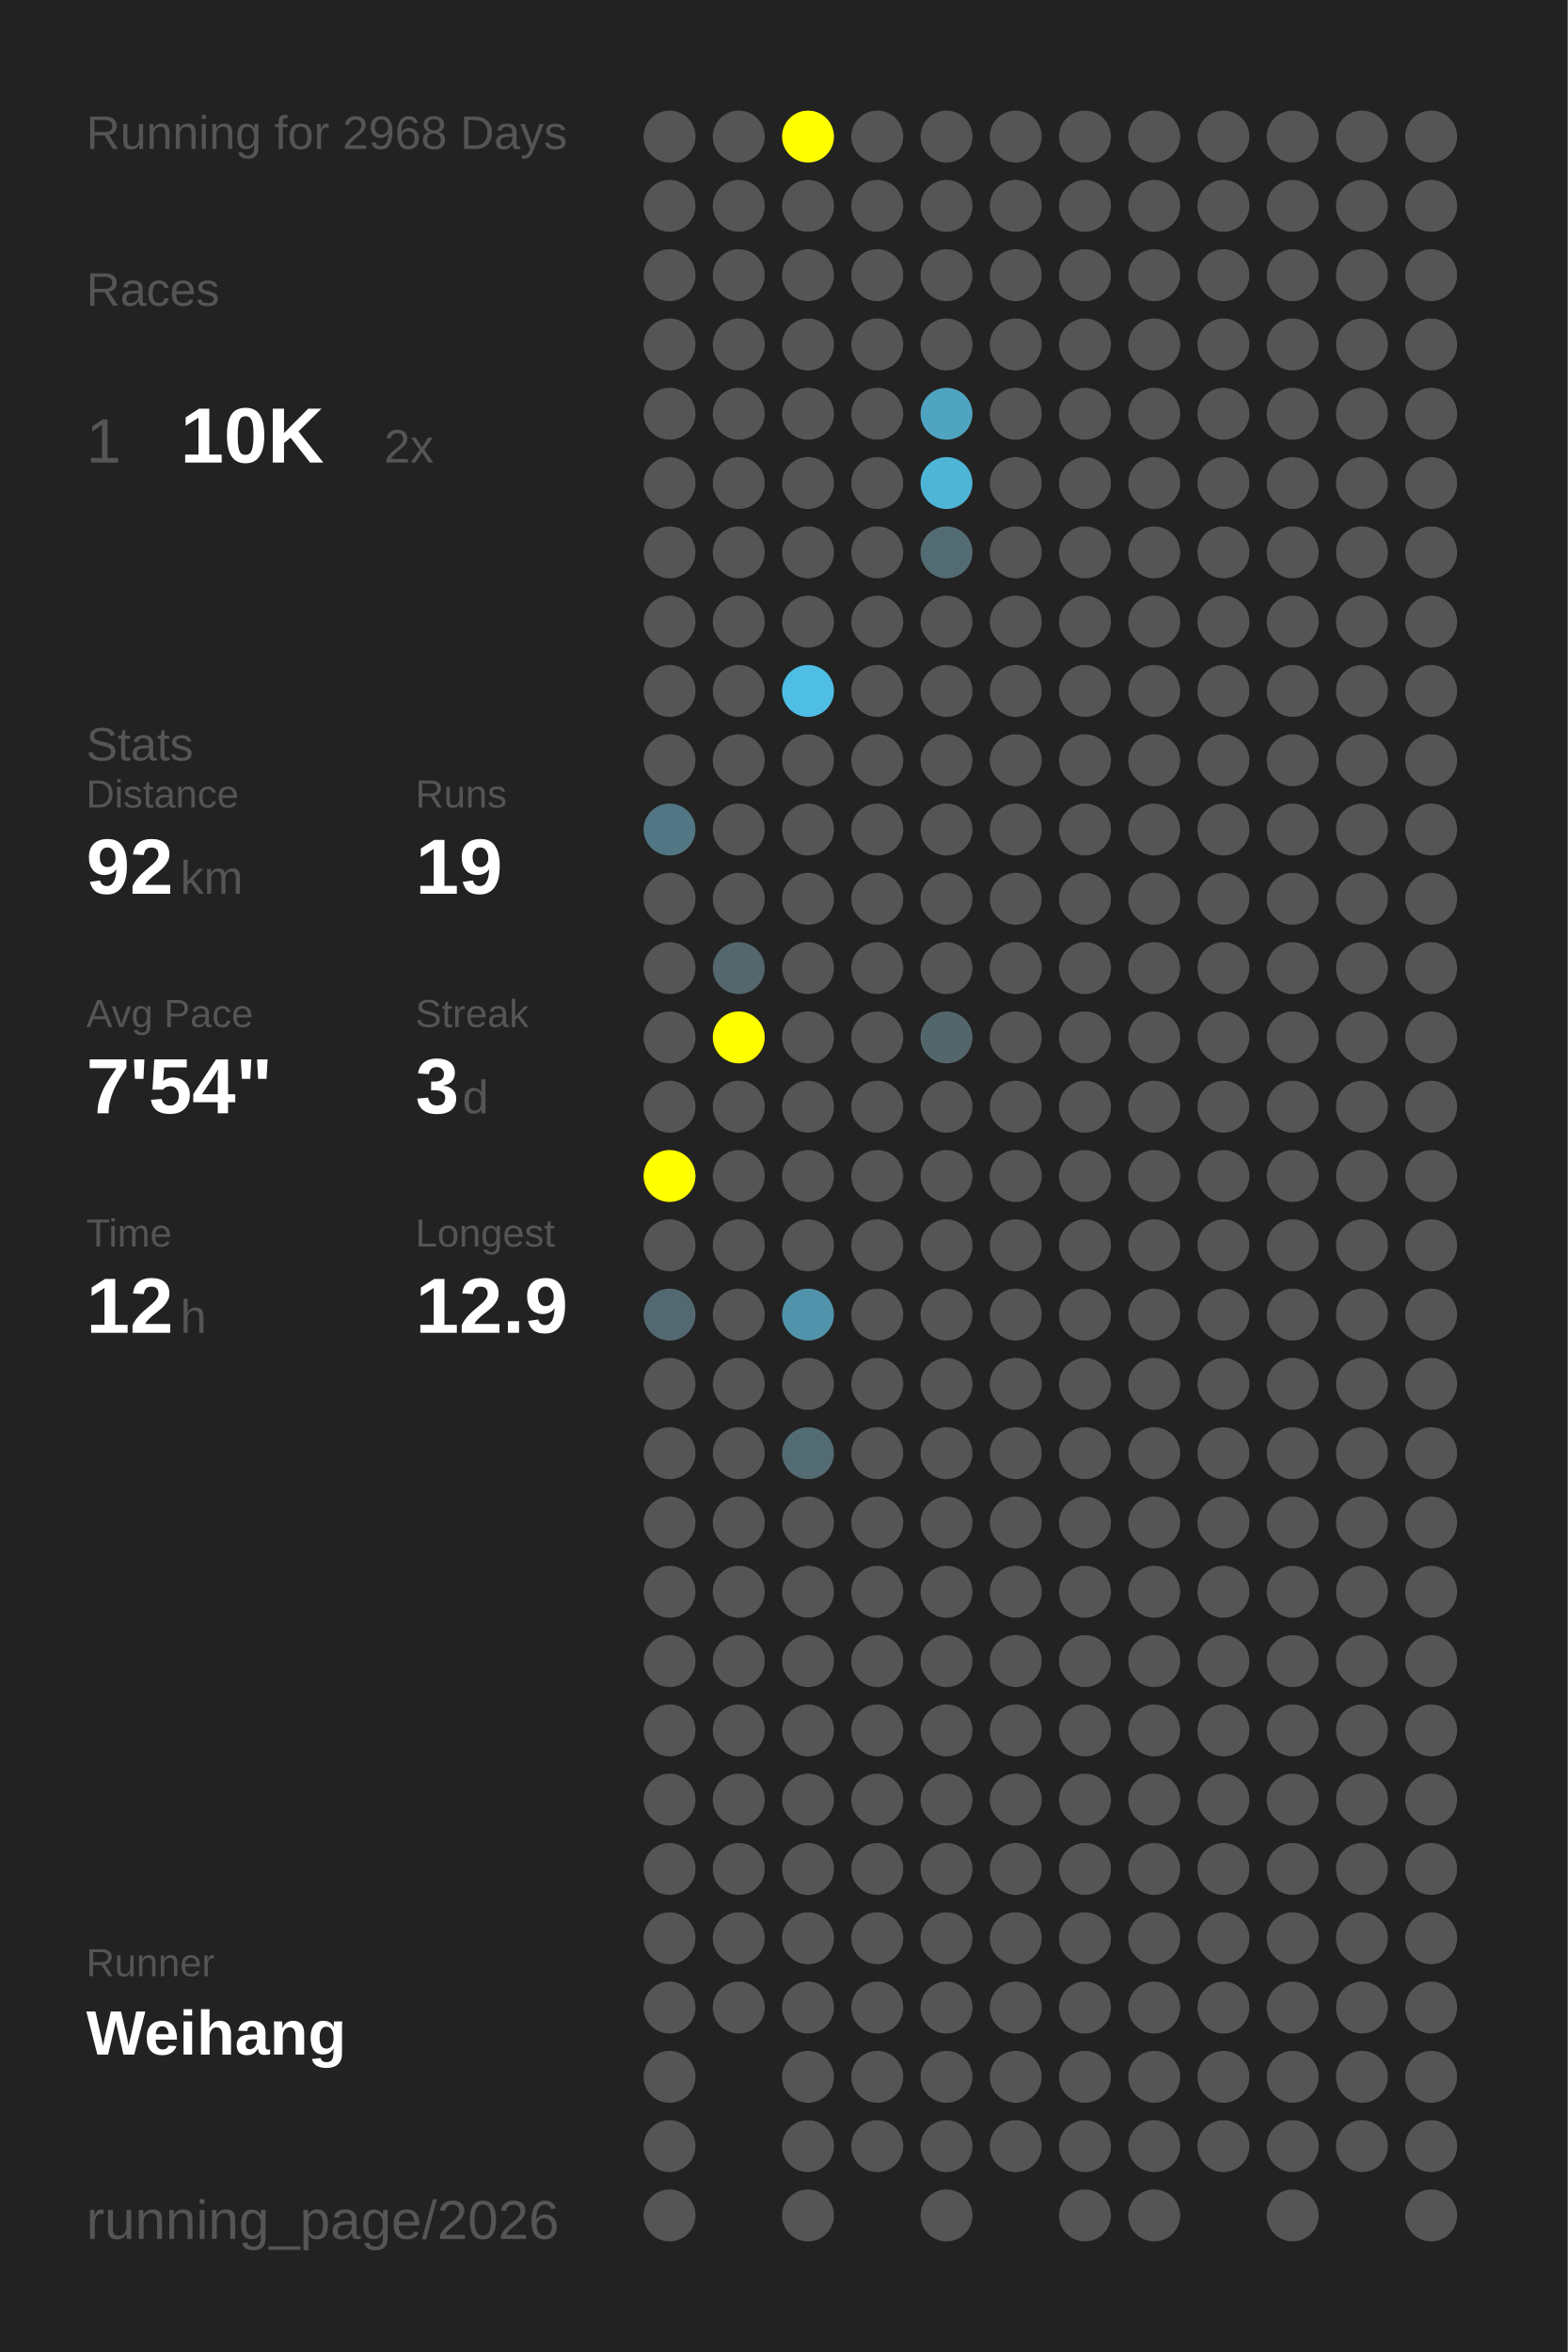
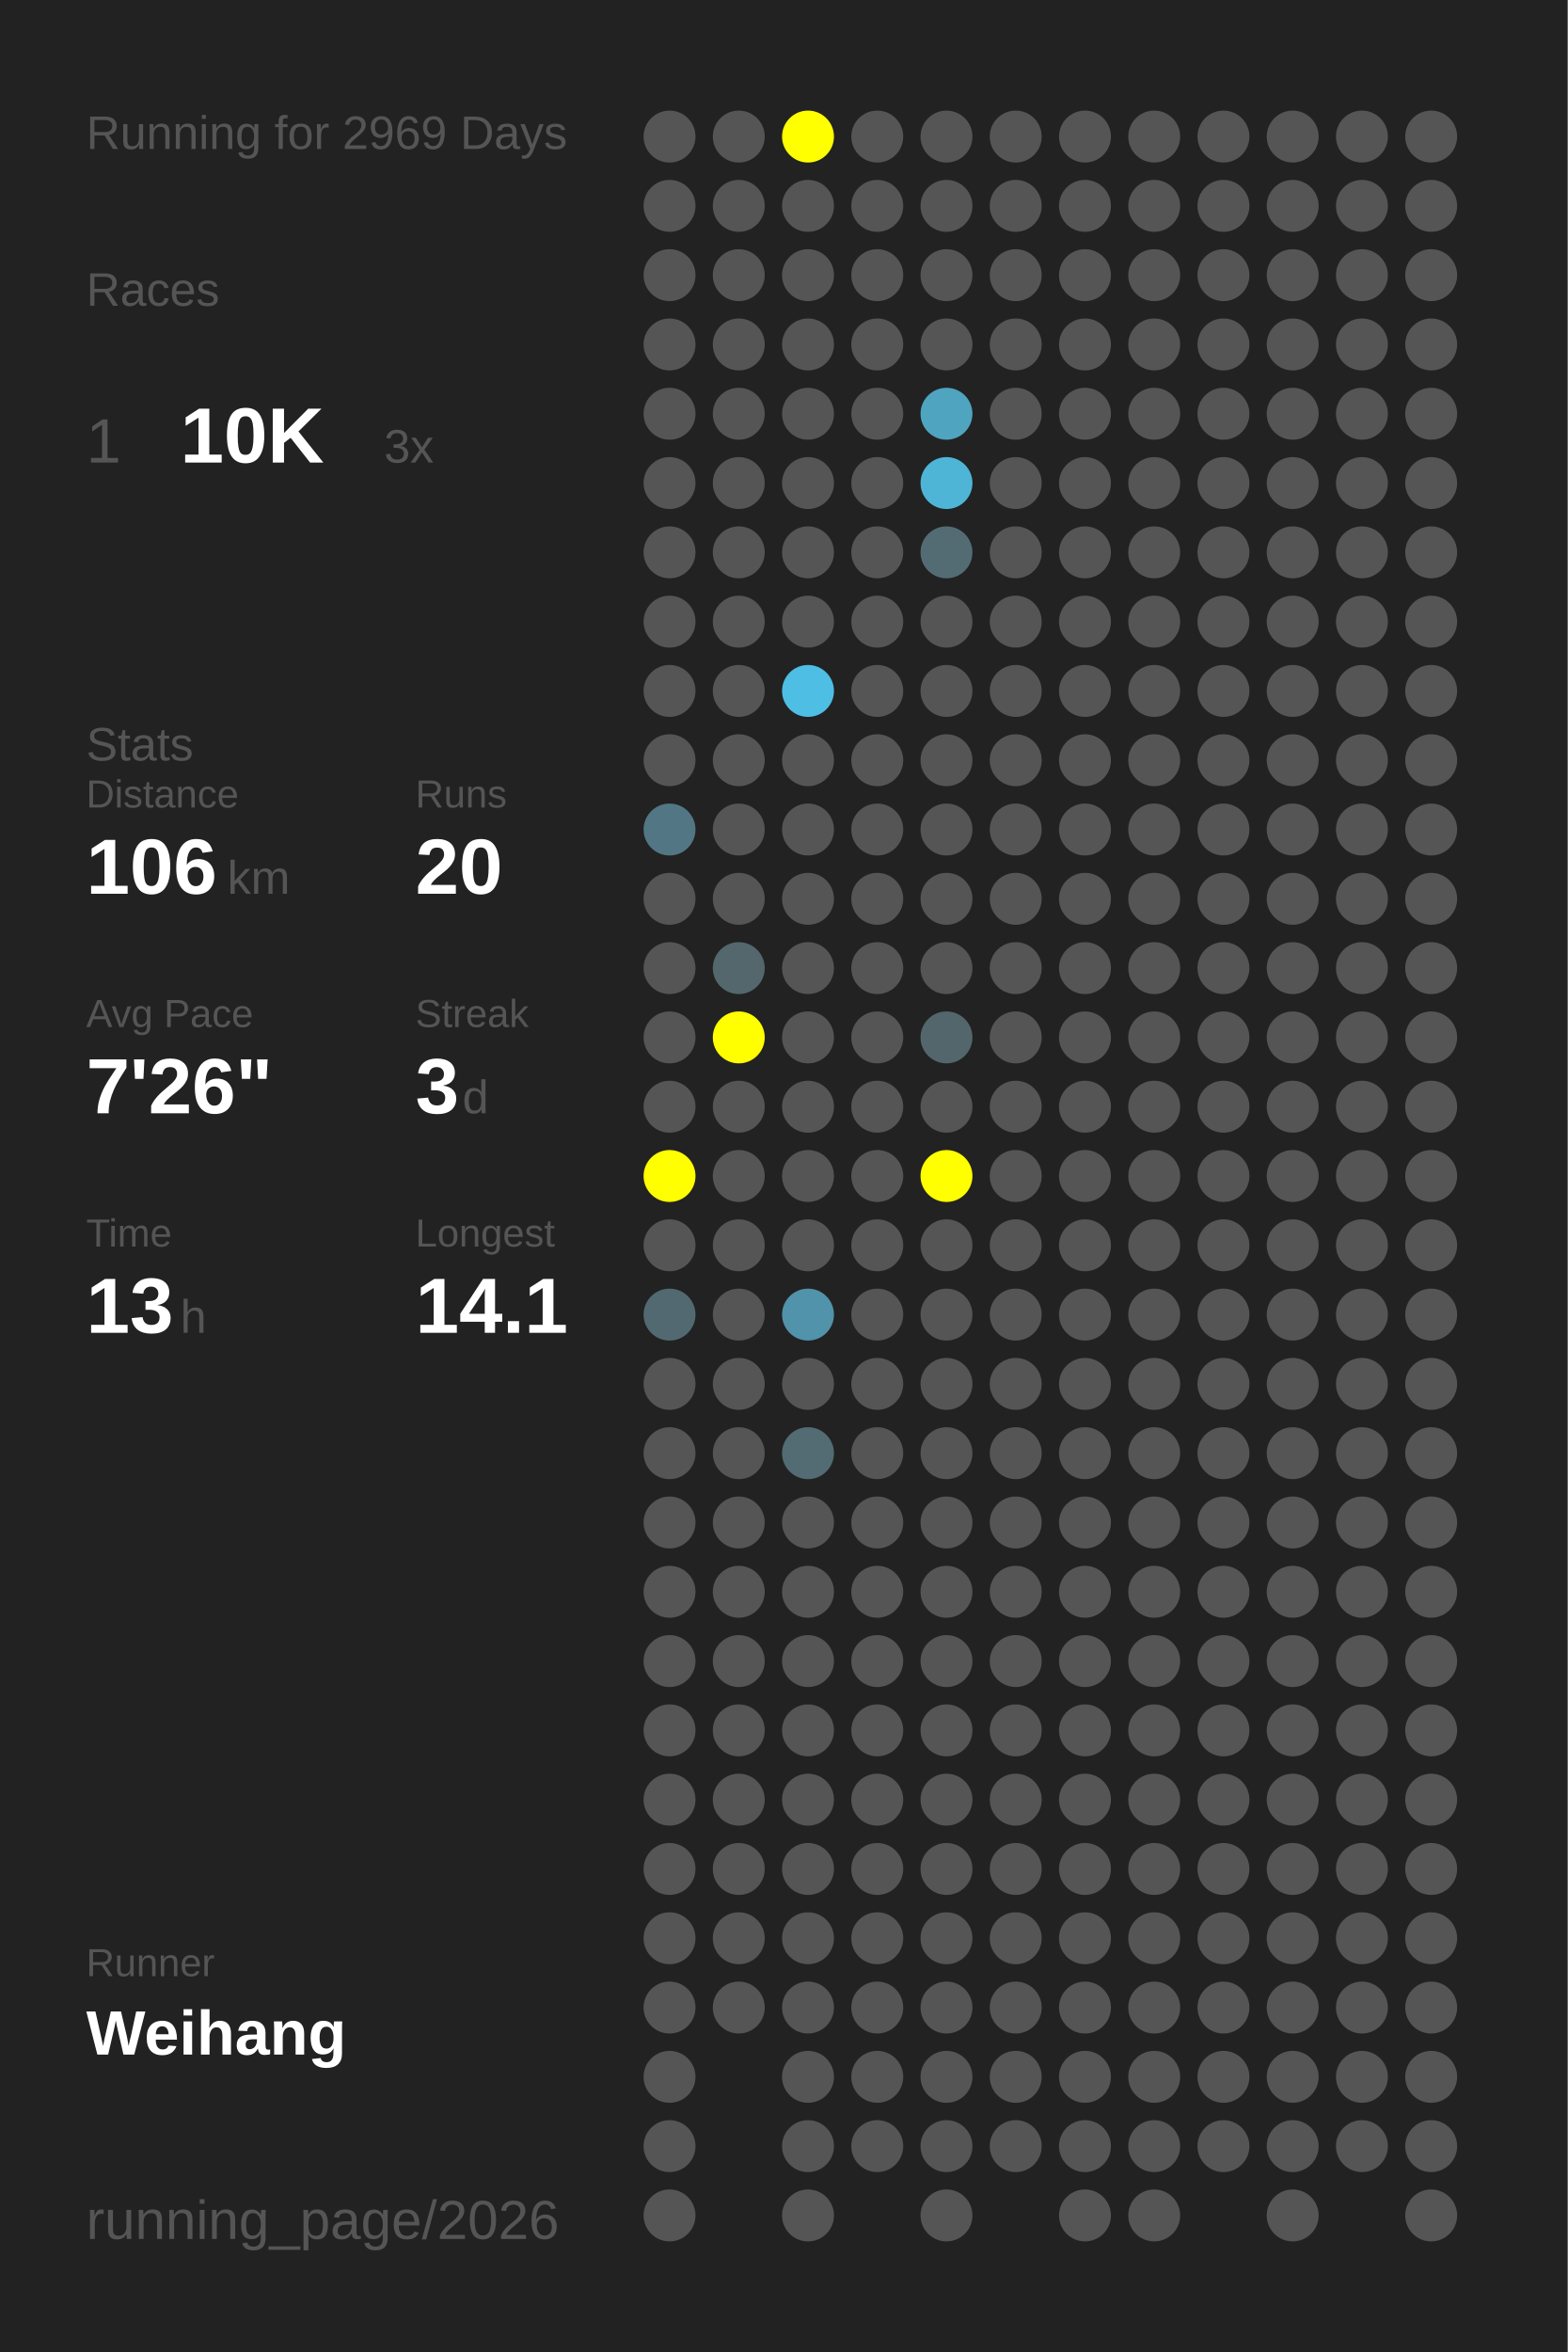
<svg xmlns="http://www.w3.org/2000/svg" baseProfile="full" height="300mm" version="1.1" viewBox="0,0,200,300" width="200mm">
  <defs />
  <rect fill="#222222" height="300" width="200" x="0" y="0" />
-   <text fill="#555555" style="font-size:6px; font-family:Arial;" x="11" y="19">Running for 2968 Days</text>
+   <text fill="#555555" style="font-size:6px; font-family:Arial;" x="11" y="19">Running for 2969 Days</text>
  <text fill="#555555" style="font-size:6px; font-family:Arial;" x="11" y="39">Races</text>
  <text fill="#555555" style="font-size:8px; font-family:Arial;" x="11" y="59">1</text>
  <text fill="#FFFFFF" style="font-size:10px; font-family:Arial; font-weight:bold;" x="23" y="59">10K</text>
-   <text fill="#555555" style="font-size:6px; font-family:Arial;" x="49" y="59">2x</text>
+   <text fill="#555555" style="font-size:6px; font-family:Arial;" x="49" y="59">3x</text>
  <text fill="#555555" style="font-size:6px; font-family:Arial;" x="11" y="97">Stats</text>
  <text fill="#555555" style="font-size:5px; font-family:Arial;" x="11" y="103">Distance</text>
-   <text fill="#FFFFFF" style="font-size:10px; font-family:Arial; font-weight:bold;" x="11" y="114">92</text>
-   <text fill="#555555" style="font-size:6px; font-family:Arial;" x="23" y="114">km</text>
+   <text fill="#FFFFFF" style="font-size:10px; font-family:Arial; font-weight:bold;" x="11" y="114">106</text>
+   <text fill="#555555" style="font-size:6px; font-family:Arial;" x="29" y="114">km</text>
  <text fill="#555555" style="font-size:5px; font-family:Arial;" x="53" y="103">Runs</text>
-   <text fill="#FFFFFF" style="font-size:10px; font-family:Arial; font-weight:bold;" x="53" y="114">19</text>
+   <text fill="#FFFFFF" style="font-size:10px; font-family:Arial; font-weight:bold;" x="53" y="114">20</text>
  <text fill="#555555" style="font-size:5px; font-family:Arial;" x="11" y="131">Avg Pace</text>
-   <text fill="#FFFFFF" style="font-size:10px; font-family:Arial; font-weight:bold;" x="11" y="142">7'54"</text>
+   <text fill="#FFFFFF" style="font-size:10px; font-family:Arial; font-weight:bold;" x="11" y="142">7'26"</text>
  <text fill="#555555" style="font-size:5px; font-family:Arial;" x="53" y="131">Streak</text>
  <text fill="#FFFFFF" style="font-size:10px; font-family:Arial; font-weight:bold;" x="53" y="142">3</text>
  <text fill="#555555" style="font-size:6px; font-family:Arial;" x="59" y="142">d</text>
  <text fill="#555555" style="font-size:5px; font-family:Arial;" x="11" y="159">Time</text>
-   <text fill="#FFFFFF" style="font-size:10px; font-family:Arial; font-weight:bold;" x="11" y="170">12</text>
+   <text fill="#FFFFFF" style="font-size:10px; font-family:Arial; font-weight:bold;" x="11" y="170">13</text>
  <text fill="#555555" style="font-size:6px; font-family:Arial;" x="23" y="170">h</text>
  <text fill="#555555" style="font-size:5px; font-family:Arial;" x="53" y="159">Longest</text>
-   <text fill="#FFFFFF" style="font-size:10px; font-family:Arial; font-weight:bold;" x="53" y="170">12.9</text>
+   <text fill="#FFFFFF" style="font-size:10px; font-family:Arial; font-weight:bold;" x="53" y="170">14.1</text>
  <text fill="#555555" style="font-size:5px; font-family:Arial;" x="11" y="252.065">Runner</text>
  <text fill="#FFFFFF" style="font-size:8px; font-family:Arial; font-weight:bold;" x="11" y="262.065">Weihang</text>
  <text fill="#555555" style="font-size:7px; font-family:Arial;" x="11" y="285.581">running_page/2026</text>
  <circle cx="85.417" cy="17.419" fill="#555555" r="3.312" />
  <circle cx="85.417" cy="26.258" fill="#555555" r="3.312" />
  <circle cx="85.417" cy="35.097" fill="#555555" r="3.312" />
  <circle cx="85.417" cy="43.935" fill="#555555" r="3.312" />
  <circle cx="85.417" cy="52.774" fill="#555555" r="3.312" />
  <circle cx="85.417" cy="61.613" fill="#555555" r="3.312" />
  <circle cx="85.417" cy="70.452" fill="#555555" r="3.312" />
  <circle cx="85.417" cy="79.29" fill="#555555" r="3.312" />
  <circle cx="85.417" cy="88.129" fill="#555555" r="3.312" />
  <circle cx="85.417" cy="96.968" fill="#555555" r="3.312" />
  <circle cx="85.417" cy="105.806" fill="#527683" r="3.312" />
  <circle cx="85.417" cy="114.645" fill="#555555" r="3.312" />
  <circle cx="85.417" cy="123.484" fill="#555555" r="3.312" />
  <circle cx="85.417" cy="132.323" fill="#555555" r="3.312" />
  <circle cx="85.417" cy="141.161" fill="#555555" r="3.312" />
  <circle cx="85.417" cy="150" fill="#FFFF00" r="3.312" />
  <circle cx="85.417" cy="158.839" fill="#555555" r="3.312" />
  <circle cx="85.417" cy="167.677" fill="#536971" r="3.312" />
  <circle cx="85.417" cy="176.516" fill="#555555" r="3.312" />
  <circle cx="85.417" cy="185.355" fill="#555555" r="3.312" />
  <circle cx="85.417" cy="194.194" fill="#555555" r="3.312" />
  <circle cx="85.417" cy="203.032" fill="#555555" r="3.312" />
  <circle cx="85.417" cy="211.871" fill="#555555" r="3.312" />
  <circle cx="85.417" cy="220.71" fill="#555555" r="3.312" />
  <circle cx="85.417" cy="229.548" fill="#555555" r="3.312" />
  <circle cx="85.417" cy="238.387" fill="#555555" r="3.312" />
  <circle cx="85.417" cy="247.226" fill="#555555" r="3.312" />
  <circle cx="85.417" cy="256.065" fill="#555555" r="3.312" />
  <circle cx="85.417" cy="264.903" fill="#555555" r="3.312" />
  <circle cx="85.417" cy="273.742" fill="#555555" r="3.312" />
  <circle cx="85.417" cy="282.581" fill="#555555" r="3.312" />
  <circle cx="94.25" cy="17.419" fill="#555555" r="3.312" />
  <circle cx="94.25" cy="26.258" fill="#555555" r="3.312" />
  <circle cx="94.25" cy="35.097" fill="#555555" r="3.312" />
  <circle cx="94.25" cy="43.935" fill="#555555" r="3.312" />
  <circle cx="94.25" cy="52.774" fill="#555555" r="3.312" />
  <circle cx="94.25" cy="61.613" fill="#555555" r="3.312" />
  <circle cx="94.25" cy="70.452" fill="#555555" r="3.312" />
  <circle cx="94.25" cy="79.29" fill="#555555" r="3.312" />
  <circle cx="94.25" cy="88.129" fill="#555555" r="3.312" />
  <circle cx="94.25" cy="96.968" fill="#555555" r="3.312" />
  <circle cx="94.25" cy="105.806" fill="#555555" r="3.312" />
  <circle cx="94.25" cy="114.645" fill="#555555" r="3.312" />
  <circle cx="94.25" cy="123.484" fill="#53676d" r="3.312" />
  <circle cx="94.25" cy="132.323" fill="#FFFF00" r="3.312" />
  <circle cx="94.25" cy="141.161" fill="#555555" r="3.312" />
  <circle cx="94.25" cy="150" fill="#555555" r="3.312" />
  <circle cx="94.25" cy="158.839" fill="#555555" r="3.312" />
  <circle cx="94.25" cy="167.677" fill="#555555" r="3.312" />
  <circle cx="94.25" cy="176.516" fill="#555555" r="3.312" />
  <circle cx="94.25" cy="185.355" fill="#555555" r="3.312" />
  <circle cx="94.25" cy="194.194" fill="#555555" r="3.312" />
  <circle cx="94.25" cy="203.032" fill="#555555" r="3.312" />
  <circle cx="94.25" cy="211.871" fill="#555555" r="3.312" />
  <circle cx="94.25" cy="220.71" fill="#555555" r="3.312" />
  <circle cx="94.25" cy="229.548" fill="#555555" r="3.312" />
  <circle cx="94.25" cy="238.387" fill="#555555" r="3.312" />
  <circle cx="94.25" cy="247.226" fill="#555555" r="3.312" />
  <circle cx="94.25" cy="256.065" fill="#555555" r="3.312" />
  <circle cx="103.083" cy="17.419" fill="#FFFF00" r="3.312" />
  <circle cx="103.083" cy="26.258" fill="#555555" r="3.312" />
  <circle cx="103.083" cy="35.097" fill="#555555" r="3.312" />
  <circle cx="103.083" cy="43.935" fill="#555555" r="3.312" />
  <circle cx="103.083" cy="52.774" fill="#555555" r="3.312" />
  <circle cx="103.083" cy="61.613" fill="#555555" r="3.312" />
  <circle cx="103.083" cy="70.452" fill="#555555" r="3.312" />
  <circle cx="103.083" cy="79.29" fill="#555555" r="3.312" />
  <circle cx="103.083" cy="88.129" fill="#4ebee5" r="3.312" />
  <circle cx="103.083" cy="96.968" fill="#555555" r="3.312" />
  <circle cx="103.083" cy="105.806" fill="#555555" r="3.312" />
  <circle cx="103.083" cy="114.645" fill="#555555" r="3.312" />
  <circle cx="103.083" cy="123.484" fill="#555555" r="3.312" />
  <circle cx="103.083" cy="132.323" fill="#555555" r="3.312" />
  <circle cx="103.083" cy="141.161" fill="#555555" r="3.312" />
  <circle cx="103.083" cy="150" fill="#555555" r="3.312" />
  <circle cx="103.083" cy="158.839" fill="#555555" r="3.312" />
  <circle cx="103.083" cy="167.677" fill="#5093aa" r="3.312" />
  <circle cx="103.083" cy="176.516" fill="#555555" r="3.312" />
  <circle cx="103.083" cy="185.355" fill="#536b73" r="3.312" />
  <circle cx="103.083" cy="194.194" fill="#555555" r="3.312" />
  <circle cx="103.083" cy="203.032" fill="#555555" r="3.312" />
  <circle cx="103.083" cy="211.871" fill="#555555" r="3.312" />
  <circle cx="103.083" cy="220.71" fill="#555555" r="3.312" />
  <circle cx="103.083" cy="229.548" fill="#555555" r="3.312" />
  <circle cx="103.083" cy="238.387" fill="#555555" r="3.312" />
  <circle cx="103.083" cy="247.226" fill="#555555" r="3.312" />
  <circle cx="103.083" cy="256.065" fill="#555555" r="3.312" />
  <circle cx="103.083" cy="264.903" fill="#555555" r="3.312" />
  <circle cx="103.083" cy="273.742" fill="#555555" r="3.312" />
  <circle cx="103.083" cy="282.581" fill="#555555" r="3.312" />
  <circle cx="111.917" cy="17.419" fill="#555555" r="3.312" />
  <circle cx="111.917" cy="26.258" fill="#555555" r="3.312" />
  <circle cx="111.917" cy="35.097" fill="#555555" r="3.312" />
  <circle cx="111.917" cy="43.935" fill="#555555" r="3.312" />
  <circle cx="111.917" cy="52.774" fill="#555555" r="3.312" />
  <circle cx="111.917" cy="61.613" fill="#555555" r="3.312" />
  <circle cx="111.917" cy="70.452" fill="#555555" r="3.312" />
  <circle cx="111.917" cy="79.29" fill="#555555" r="3.312" />
  <circle cx="111.917" cy="88.129" fill="#555555" r="3.312" />
  <circle cx="111.917" cy="96.968" fill="#555555" r="3.312" />
  <circle cx="111.917" cy="105.806" fill="#555555" r="3.312" />
  <circle cx="111.917" cy="114.645" fill="#555555" r="3.312" />
  <circle cx="111.917" cy="123.484" fill="#555555" r="3.312" />
  <circle cx="111.917" cy="132.323" fill="#555555" r="3.312" />
  <circle cx="111.917" cy="141.161" fill="#555555" r="3.312" />
  <circle cx="111.917" cy="150" fill="#555555" r="3.312" />
  <circle cx="111.917" cy="158.839" fill="#555555" r="3.312" />
  <circle cx="111.917" cy="167.677" fill="#555555" r="3.312" />
  <circle cx="111.917" cy="176.516" fill="#555555" r="3.312" />
  <circle cx="111.917" cy="185.355" fill="#555555" r="3.312" />
  <circle cx="111.917" cy="194.194" fill="#555555" r="3.312" />
  <circle cx="111.917" cy="203.032" fill="#555555" r="3.312" />
  <circle cx="111.917" cy="211.871" fill="#555555" r="3.312" />
  <circle cx="111.917" cy="220.71" fill="#555555" r="3.312" />
  <circle cx="111.917" cy="229.548" fill="#555555" r="3.312" />
  <circle cx="111.917" cy="238.387" fill="#555555" r="3.312" />
  <circle cx="111.917" cy="247.226" fill="#555555" r="3.312" />
  <circle cx="111.917" cy="256.065" fill="#555555" r="3.312" />
  <circle cx="111.917" cy="264.903" fill="#555555" r="3.312" />
  <circle cx="111.917" cy="273.742" fill="#555555" r="3.312" />
  <circle cx="120.75" cy="17.419" fill="#555555" r="3.312" />
  <circle cx="120.75" cy="26.258" fill="#555555" r="3.312" />
  <circle cx="120.75" cy="35.097" fill="#555555" r="3.312" />
  <circle cx="120.75" cy="43.935" fill="#555555" r="3.312" />
  <circle cx="120.75" cy="52.774" fill="#4fa4c0" r="3.312" />
  <circle cx="120.75" cy="61.613" fill="#4eb5d7" r="3.312" />
  <circle cx="120.75" cy="70.452" fill="#536c74" r="3.312" />
  <circle cx="120.75" cy="79.29" fill="#555555" r="3.312" />
  <circle cx="120.75" cy="88.129" fill="#555555" r="3.312" />
  <circle cx="120.75" cy="96.968" fill="#555555" r="3.312" />
  <circle cx="120.75" cy="105.806" fill="#555555" r="3.312" />
  <circle cx="120.75" cy="114.645" fill="#555555" r="3.312" />
  <circle cx="120.75" cy="123.484" fill="#555555" r="3.312" />
  <circle cx="120.75" cy="132.323" fill="#53666c" r="3.312" />
  <circle cx="120.75" cy="141.161" fill="#555555" r="3.312" />
-   <circle cx="120.75" cy="150" fill="#555555" r="3.312" />
+   <circle cx="120.75" cy="150" fill="#FFFF00" r="3.312" />
  <circle cx="120.75" cy="158.839" fill="#555555" r="3.312" />
  <circle cx="120.75" cy="167.677" fill="#555555" r="3.312" />
  <circle cx="120.75" cy="176.516" fill="#555555" r="3.312" />
  <circle cx="120.75" cy="185.355" fill="#555555" r="3.312" />
  <circle cx="120.75" cy="194.194" fill="#555555" r="3.312" />
  <circle cx="120.75" cy="203.032" fill="#555555" r="3.312" />
  <circle cx="120.75" cy="211.871" fill="#555555" r="3.312" />
  <circle cx="120.75" cy="220.71" fill="#555555" r="3.312" />
  <circle cx="120.75" cy="229.548" fill="#555555" r="3.312" />
  <circle cx="120.75" cy="238.387" fill="#555555" r="3.312" />
  <circle cx="120.75" cy="247.226" fill="#555555" r="3.312" />
  <circle cx="120.75" cy="256.065" fill="#555555" r="3.312" />
  <circle cx="120.75" cy="264.903" fill="#555555" r="3.312" />
  <circle cx="120.75" cy="273.742" fill="#555555" r="3.312" />
  <circle cx="120.75" cy="282.581" fill="#555555" r="3.312" />
  <circle cx="129.583" cy="17.419" fill="#555555" r="3.312" />
  <circle cx="129.583" cy="26.258" fill="#555555" r="3.312" />
  <circle cx="129.583" cy="35.097" fill="#555555" r="3.312" />
  <circle cx="129.583" cy="43.935" fill="#555555" r="3.312" />
  <circle cx="129.583" cy="52.774" fill="#555555" r="3.312" />
  <circle cx="129.583" cy="61.613" fill="#555555" r="3.312" />
  <circle cx="129.583" cy="70.452" fill="#555555" r="3.312" />
  <circle cx="129.583" cy="79.29" fill="#555555" r="3.312" />
  <circle cx="129.583" cy="88.129" fill="#555555" r="3.312" />
  <circle cx="129.583" cy="96.968" fill="#555555" r="3.312" />
  <circle cx="129.583" cy="105.806" fill="#555555" r="3.312" />
  <circle cx="129.583" cy="114.645" fill="#555555" r="3.312" />
  <circle cx="129.583" cy="123.484" fill="#555555" r="3.312" />
  <circle cx="129.583" cy="132.323" fill="#555555" r="3.312" />
  <circle cx="129.583" cy="141.161" fill="#555555" r="3.312" />
  <circle cx="129.583" cy="150" fill="#555555" r="3.312" />
  <circle cx="129.583" cy="158.839" fill="#555555" r="3.312" />
  <circle cx="129.583" cy="167.677" fill="#555555" r="3.312" />
  <circle cx="129.583" cy="176.516" fill="#555555" r="3.312" />
  <circle cx="129.583" cy="185.355" fill="#555555" r="3.312" />
  <circle cx="129.583" cy="194.194" fill="#555555" r="3.312" />
  <circle cx="129.583" cy="203.032" fill="#555555" r="3.312" />
  <circle cx="129.583" cy="211.871" fill="#555555" r="3.312" />
  <circle cx="129.583" cy="220.71" fill="#555555" r="3.312" />
  <circle cx="129.583" cy="229.548" fill="#555555" r="3.312" />
  <circle cx="129.583" cy="238.387" fill="#555555" r="3.312" />
  <circle cx="129.583" cy="247.226" fill="#555555" r="3.312" />
  <circle cx="129.583" cy="256.065" fill="#555555" r="3.312" />
  <circle cx="129.583" cy="264.903" fill="#555555" r="3.312" />
  <circle cx="129.583" cy="273.742" fill="#555555" r="3.312" />
  <circle cx="138.417" cy="17.419" fill="#555555" r="3.312" />
  <circle cx="138.417" cy="26.258" fill="#555555" r="3.312" />
  <circle cx="138.417" cy="35.097" fill="#555555" r="3.312" />
  <circle cx="138.417" cy="43.935" fill="#555555" r="3.312" />
  <circle cx="138.417" cy="52.774" fill="#555555" r="3.312" />
  <circle cx="138.417" cy="61.613" fill="#555555" r="3.312" />
  <circle cx="138.417" cy="70.452" fill="#555555" r="3.312" />
  <circle cx="138.417" cy="79.29" fill="#555555" r="3.312" />
  <circle cx="138.417" cy="88.129" fill="#555555" r="3.312" />
  <circle cx="138.417" cy="96.968" fill="#555555" r="3.312" />
  <circle cx="138.417" cy="105.806" fill="#555555" r="3.312" />
  <circle cx="138.417" cy="114.645" fill="#555555" r="3.312" />
  <circle cx="138.417" cy="123.484" fill="#555555" r="3.312" />
  <circle cx="138.417" cy="132.323" fill="#555555" r="3.312" />
  <circle cx="138.417" cy="141.161" fill="#555555" r="3.312" />
  <circle cx="138.417" cy="150" fill="#555555" r="3.312" />
  <circle cx="138.417" cy="158.839" fill="#555555" r="3.312" />
  <circle cx="138.417" cy="167.677" fill="#555555" r="3.312" />
  <circle cx="138.417" cy="176.516" fill="#555555" r="3.312" />
  <circle cx="138.417" cy="185.355" fill="#555555" r="3.312" />
  <circle cx="138.417" cy="194.194" fill="#555555" r="3.312" />
  <circle cx="138.417" cy="203.032" fill="#555555" r="3.312" />
  <circle cx="138.417" cy="211.871" fill="#555555" r="3.312" />
  <circle cx="138.417" cy="220.71" fill="#555555" r="3.312" />
  <circle cx="138.417" cy="229.548" fill="#555555" r="3.312" />
  <circle cx="138.417" cy="238.387" fill="#555555" r="3.312" />
  <circle cx="138.417" cy="247.226" fill="#555555" r="3.312" />
  <circle cx="138.417" cy="256.065" fill="#555555" r="3.312" />
  <circle cx="138.417" cy="264.903" fill="#555555" r="3.312" />
  <circle cx="138.417" cy="273.742" fill="#555555" r="3.312" />
  <circle cx="138.417" cy="282.581" fill="#555555" r="3.312" />
  <circle cx="147.25" cy="17.419" fill="#555555" r="3.312" />
  <circle cx="147.25" cy="26.258" fill="#555555" r="3.312" />
  <circle cx="147.25" cy="35.097" fill="#555555" r="3.312" />
  <circle cx="147.25" cy="43.935" fill="#555555" r="3.312" />
  <circle cx="147.25" cy="52.774" fill="#555555" r="3.312" />
  <circle cx="147.25" cy="61.613" fill="#555555" r="3.312" />
  <circle cx="147.25" cy="70.452" fill="#555555" r="3.312" />
  <circle cx="147.25" cy="79.29" fill="#555555" r="3.312" />
  <circle cx="147.25" cy="88.129" fill="#555555" r="3.312" />
  <circle cx="147.25" cy="96.968" fill="#555555" r="3.312" />
  <circle cx="147.25" cy="105.806" fill="#555555" r="3.312" />
  <circle cx="147.25" cy="114.645" fill="#555555" r="3.312" />
  <circle cx="147.25" cy="123.484" fill="#555555" r="3.312" />
  <circle cx="147.25" cy="132.323" fill="#555555" r="3.312" />
  <circle cx="147.25" cy="141.161" fill="#555555" r="3.312" />
  <circle cx="147.25" cy="150" fill="#555555" r="3.312" />
  <circle cx="147.25" cy="158.839" fill="#555555" r="3.312" />
  <circle cx="147.25" cy="167.677" fill="#555555" r="3.312" />
  <circle cx="147.25" cy="176.516" fill="#555555" r="3.312" />
  <circle cx="147.25" cy="185.355" fill="#555555" r="3.312" />
  <circle cx="147.25" cy="194.194" fill="#555555" r="3.312" />
  <circle cx="147.25" cy="203.032" fill="#555555" r="3.312" />
  <circle cx="147.25" cy="211.871" fill="#555555" r="3.312" />
  <circle cx="147.25" cy="220.71" fill="#555555" r="3.312" />
  <circle cx="147.25" cy="229.548" fill="#555555" r="3.312" />
  <circle cx="147.25" cy="238.387" fill="#555555" r="3.312" />
  <circle cx="147.25" cy="247.226" fill="#555555" r="3.312" />
  <circle cx="147.25" cy="256.065" fill="#555555" r="3.312" />
  <circle cx="147.25" cy="264.903" fill="#555555" r="3.312" />
  <circle cx="147.25" cy="273.742" fill="#555555" r="3.312" />
  <circle cx="147.25" cy="282.581" fill="#555555" r="3.312" />
  <circle cx="156.083" cy="17.419" fill="#555555" r="3.312" />
  <circle cx="156.083" cy="26.258" fill="#555555" r="3.312" />
  <circle cx="156.083" cy="35.097" fill="#555555" r="3.312" />
  <circle cx="156.083" cy="43.935" fill="#555555" r="3.312" />
  <circle cx="156.083" cy="52.774" fill="#555555" r="3.312" />
  <circle cx="156.083" cy="61.613" fill="#555555" r="3.312" />
  <circle cx="156.083" cy="70.452" fill="#555555" r="3.312" />
  <circle cx="156.083" cy="79.29" fill="#555555" r="3.312" />
  <circle cx="156.083" cy="88.129" fill="#555555" r="3.312" />
  <circle cx="156.083" cy="96.968" fill="#555555" r="3.312" />
  <circle cx="156.083" cy="105.806" fill="#555555" r="3.312" />
  <circle cx="156.083" cy="114.645" fill="#555555" r="3.312" />
  <circle cx="156.083" cy="123.484" fill="#555555" r="3.312" />
  <circle cx="156.083" cy="132.323" fill="#555555" r="3.312" />
  <circle cx="156.083" cy="141.161" fill="#555555" r="3.312" />
  <circle cx="156.083" cy="150" fill="#555555" r="3.312" />
  <circle cx="156.083" cy="158.839" fill="#555555" r="3.312" />
  <circle cx="156.083" cy="167.677" fill="#555555" r="3.312" />
  <circle cx="156.083" cy="176.516" fill="#555555" r="3.312" />
  <circle cx="156.083" cy="185.355" fill="#555555" r="3.312" />
  <circle cx="156.083" cy="194.194" fill="#555555" r="3.312" />
  <circle cx="156.083" cy="203.032" fill="#555555" r="3.312" />
  <circle cx="156.083" cy="211.871" fill="#555555" r="3.312" />
  <circle cx="156.083" cy="220.71" fill="#555555" r="3.312" />
  <circle cx="156.083" cy="229.548" fill="#555555" r="3.312" />
  <circle cx="156.083" cy="238.387" fill="#555555" r="3.312" />
  <circle cx="156.083" cy="247.226" fill="#555555" r="3.312" />
  <circle cx="156.083" cy="256.065" fill="#555555" r="3.312" />
  <circle cx="156.083" cy="264.903" fill="#555555" r="3.312" />
  <circle cx="156.083" cy="273.742" fill="#555555" r="3.312" />
  <circle cx="164.917" cy="17.419" fill="#555555" r="3.312" />
  <circle cx="164.917" cy="26.258" fill="#555555" r="3.312" />
  <circle cx="164.917" cy="35.097" fill="#555555" r="3.312" />
  <circle cx="164.917" cy="43.935" fill="#555555" r="3.312" />
  <circle cx="164.917" cy="52.774" fill="#555555" r="3.312" />
  <circle cx="164.917" cy="61.613" fill="#555555" r="3.312" />
  <circle cx="164.917" cy="70.452" fill="#555555" r="3.312" />
  <circle cx="164.917" cy="79.29" fill="#555555" r="3.312" />
  <circle cx="164.917" cy="88.129" fill="#555555" r="3.312" />
  <circle cx="164.917" cy="96.968" fill="#555555" r="3.312" />
  <circle cx="164.917" cy="105.806" fill="#555555" r="3.312" />
  <circle cx="164.917" cy="114.645" fill="#555555" r="3.312" />
  <circle cx="164.917" cy="123.484" fill="#555555" r="3.312" />
  <circle cx="164.917" cy="132.323" fill="#555555" r="3.312" />
  <circle cx="164.917" cy="141.161" fill="#555555" r="3.312" />
  <circle cx="164.917" cy="150" fill="#555555" r="3.312" />
  <circle cx="164.917" cy="158.839" fill="#555555" r="3.312" />
  <circle cx="164.917" cy="167.677" fill="#555555" r="3.312" />
  <circle cx="164.917" cy="176.516" fill="#555555" r="3.312" />
  <circle cx="164.917" cy="185.355" fill="#555555" r="3.312" />
  <circle cx="164.917" cy="194.194" fill="#555555" r="3.312" />
  <circle cx="164.917" cy="203.032" fill="#555555" r="3.312" />
  <circle cx="164.917" cy="211.871" fill="#555555" r="3.312" />
  <circle cx="164.917" cy="220.71" fill="#555555" r="3.312" />
  <circle cx="164.917" cy="229.548" fill="#555555" r="3.312" />
  <circle cx="164.917" cy="238.387" fill="#555555" r="3.312" />
  <circle cx="164.917" cy="247.226" fill="#555555" r="3.312" />
  <circle cx="164.917" cy="256.065" fill="#555555" r="3.312" />
  <circle cx="164.917" cy="264.903" fill="#555555" r="3.312" />
  <circle cx="164.917" cy="273.742" fill="#555555" r="3.312" />
  <circle cx="164.917" cy="282.581" fill="#555555" r="3.312" />
  <circle cx="173.75" cy="17.419" fill="#555555" r="3.312" />
  <circle cx="173.75" cy="26.258" fill="#555555" r="3.312" />
  <circle cx="173.75" cy="35.097" fill="#555555" r="3.312" />
  <circle cx="173.75" cy="43.935" fill="#555555" r="3.312" />
  <circle cx="173.75" cy="52.774" fill="#555555" r="3.312" />
  <circle cx="173.75" cy="61.613" fill="#555555" r="3.312" />
  <circle cx="173.75" cy="70.452" fill="#555555" r="3.312" />
  <circle cx="173.75" cy="79.29" fill="#555555" r="3.312" />
  <circle cx="173.75" cy="88.129" fill="#555555" r="3.312" />
  <circle cx="173.75" cy="96.968" fill="#555555" r="3.312" />
  <circle cx="173.75" cy="105.806" fill="#555555" r="3.312" />
  <circle cx="173.75" cy="114.645" fill="#555555" r="3.312" />
  <circle cx="173.75" cy="123.484" fill="#555555" r="3.312" />
  <circle cx="173.75" cy="132.323" fill="#555555" r="3.312" />
  <circle cx="173.75" cy="141.161" fill="#555555" r="3.312" />
  <circle cx="173.75" cy="150" fill="#555555" r="3.312" />
  <circle cx="173.75" cy="158.839" fill="#555555" r="3.312" />
  <circle cx="173.75" cy="167.677" fill="#555555" r="3.312" />
  <circle cx="173.75" cy="176.516" fill="#555555" r="3.312" />
  <circle cx="173.75" cy="185.355" fill="#555555" r="3.312" />
  <circle cx="173.75" cy="194.194" fill="#555555" r="3.312" />
  <circle cx="173.75" cy="203.032" fill="#555555" r="3.312" />
  <circle cx="173.75" cy="211.871" fill="#555555" r="3.312" />
  <circle cx="173.75" cy="220.71" fill="#555555" r="3.312" />
  <circle cx="173.75" cy="229.548" fill="#555555" r="3.312" />
  <circle cx="173.75" cy="238.387" fill="#555555" r="3.312" />
  <circle cx="173.75" cy="247.226" fill="#555555" r="3.312" />
  <circle cx="173.75" cy="256.065" fill="#555555" r="3.312" />
  <circle cx="173.75" cy="264.903" fill="#555555" r="3.312" />
  <circle cx="173.75" cy="273.742" fill="#555555" r="3.312" />
  <circle cx="182.583" cy="17.419" fill="#555555" r="3.312" />
  <circle cx="182.583" cy="26.258" fill="#555555" r="3.312" />
  <circle cx="182.583" cy="35.097" fill="#555555" r="3.312" />
  <circle cx="182.583" cy="43.935" fill="#555555" r="3.312" />
  <circle cx="182.583" cy="52.774" fill="#555555" r="3.312" />
  <circle cx="182.583" cy="61.613" fill="#555555" r="3.312" />
  <circle cx="182.583" cy="70.452" fill="#555555" r="3.312" />
  <circle cx="182.583" cy="79.29" fill="#555555" r="3.312" />
  <circle cx="182.583" cy="88.129" fill="#555555" r="3.312" />
  <circle cx="182.583" cy="96.968" fill="#555555" r="3.312" />
  <circle cx="182.583" cy="105.806" fill="#555555" r="3.312" />
  <circle cx="182.583" cy="114.645" fill="#555555" r="3.312" />
  <circle cx="182.583" cy="123.484" fill="#555555" r="3.312" />
  <circle cx="182.583" cy="132.323" fill="#555555" r="3.312" />
  <circle cx="182.583" cy="141.161" fill="#555555" r="3.312" />
  <circle cx="182.583" cy="150" fill="#555555" r="3.312" />
  <circle cx="182.583" cy="158.839" fill="#555555" r="3.312" />
  <circle cx="182.583" cy="167.677" fill="#555555" r="3.312" />
  <circle cx="182.583" cy="176.516" fill="#555555" r="3.312" />
  <circle cx="182.583" cy="185.355" fill="#555555" r="3.312" />
  <circle cx="182.583" cy="194.194" fill="#555555" r="3.312" />
  <circle cx="182.583" cy="203.032" fill="#555555" r="3.312" />
  <circle cx="182.583" cy="211.871" fill="#555555" r="3.312" />
  <circle cx="182.583" cy="220.71" fill="#555555" r="3.312" />
  <circle cx="182.583" cy="229.548" fill="#555555" r="3.312" />
  <circle cx="182.583" cy="238.387" fill="#555555" r="3.312" />
  <circle cx="182.583" cy="247.226" fill="#555555" r="3.312" />
  <circle cx="182.583" cy="256.065" fill="#555555" r="3.312" />
  <circle cx="182.583" cy="264.903" fill="#555555" r="3.312" />
  <circle cx="182.583" cy="273.742" fill="#555555" r="3.312" />
  <circle cx="182.583" cy="282.581" fill="#555555" r="3.312" />
</svg>
